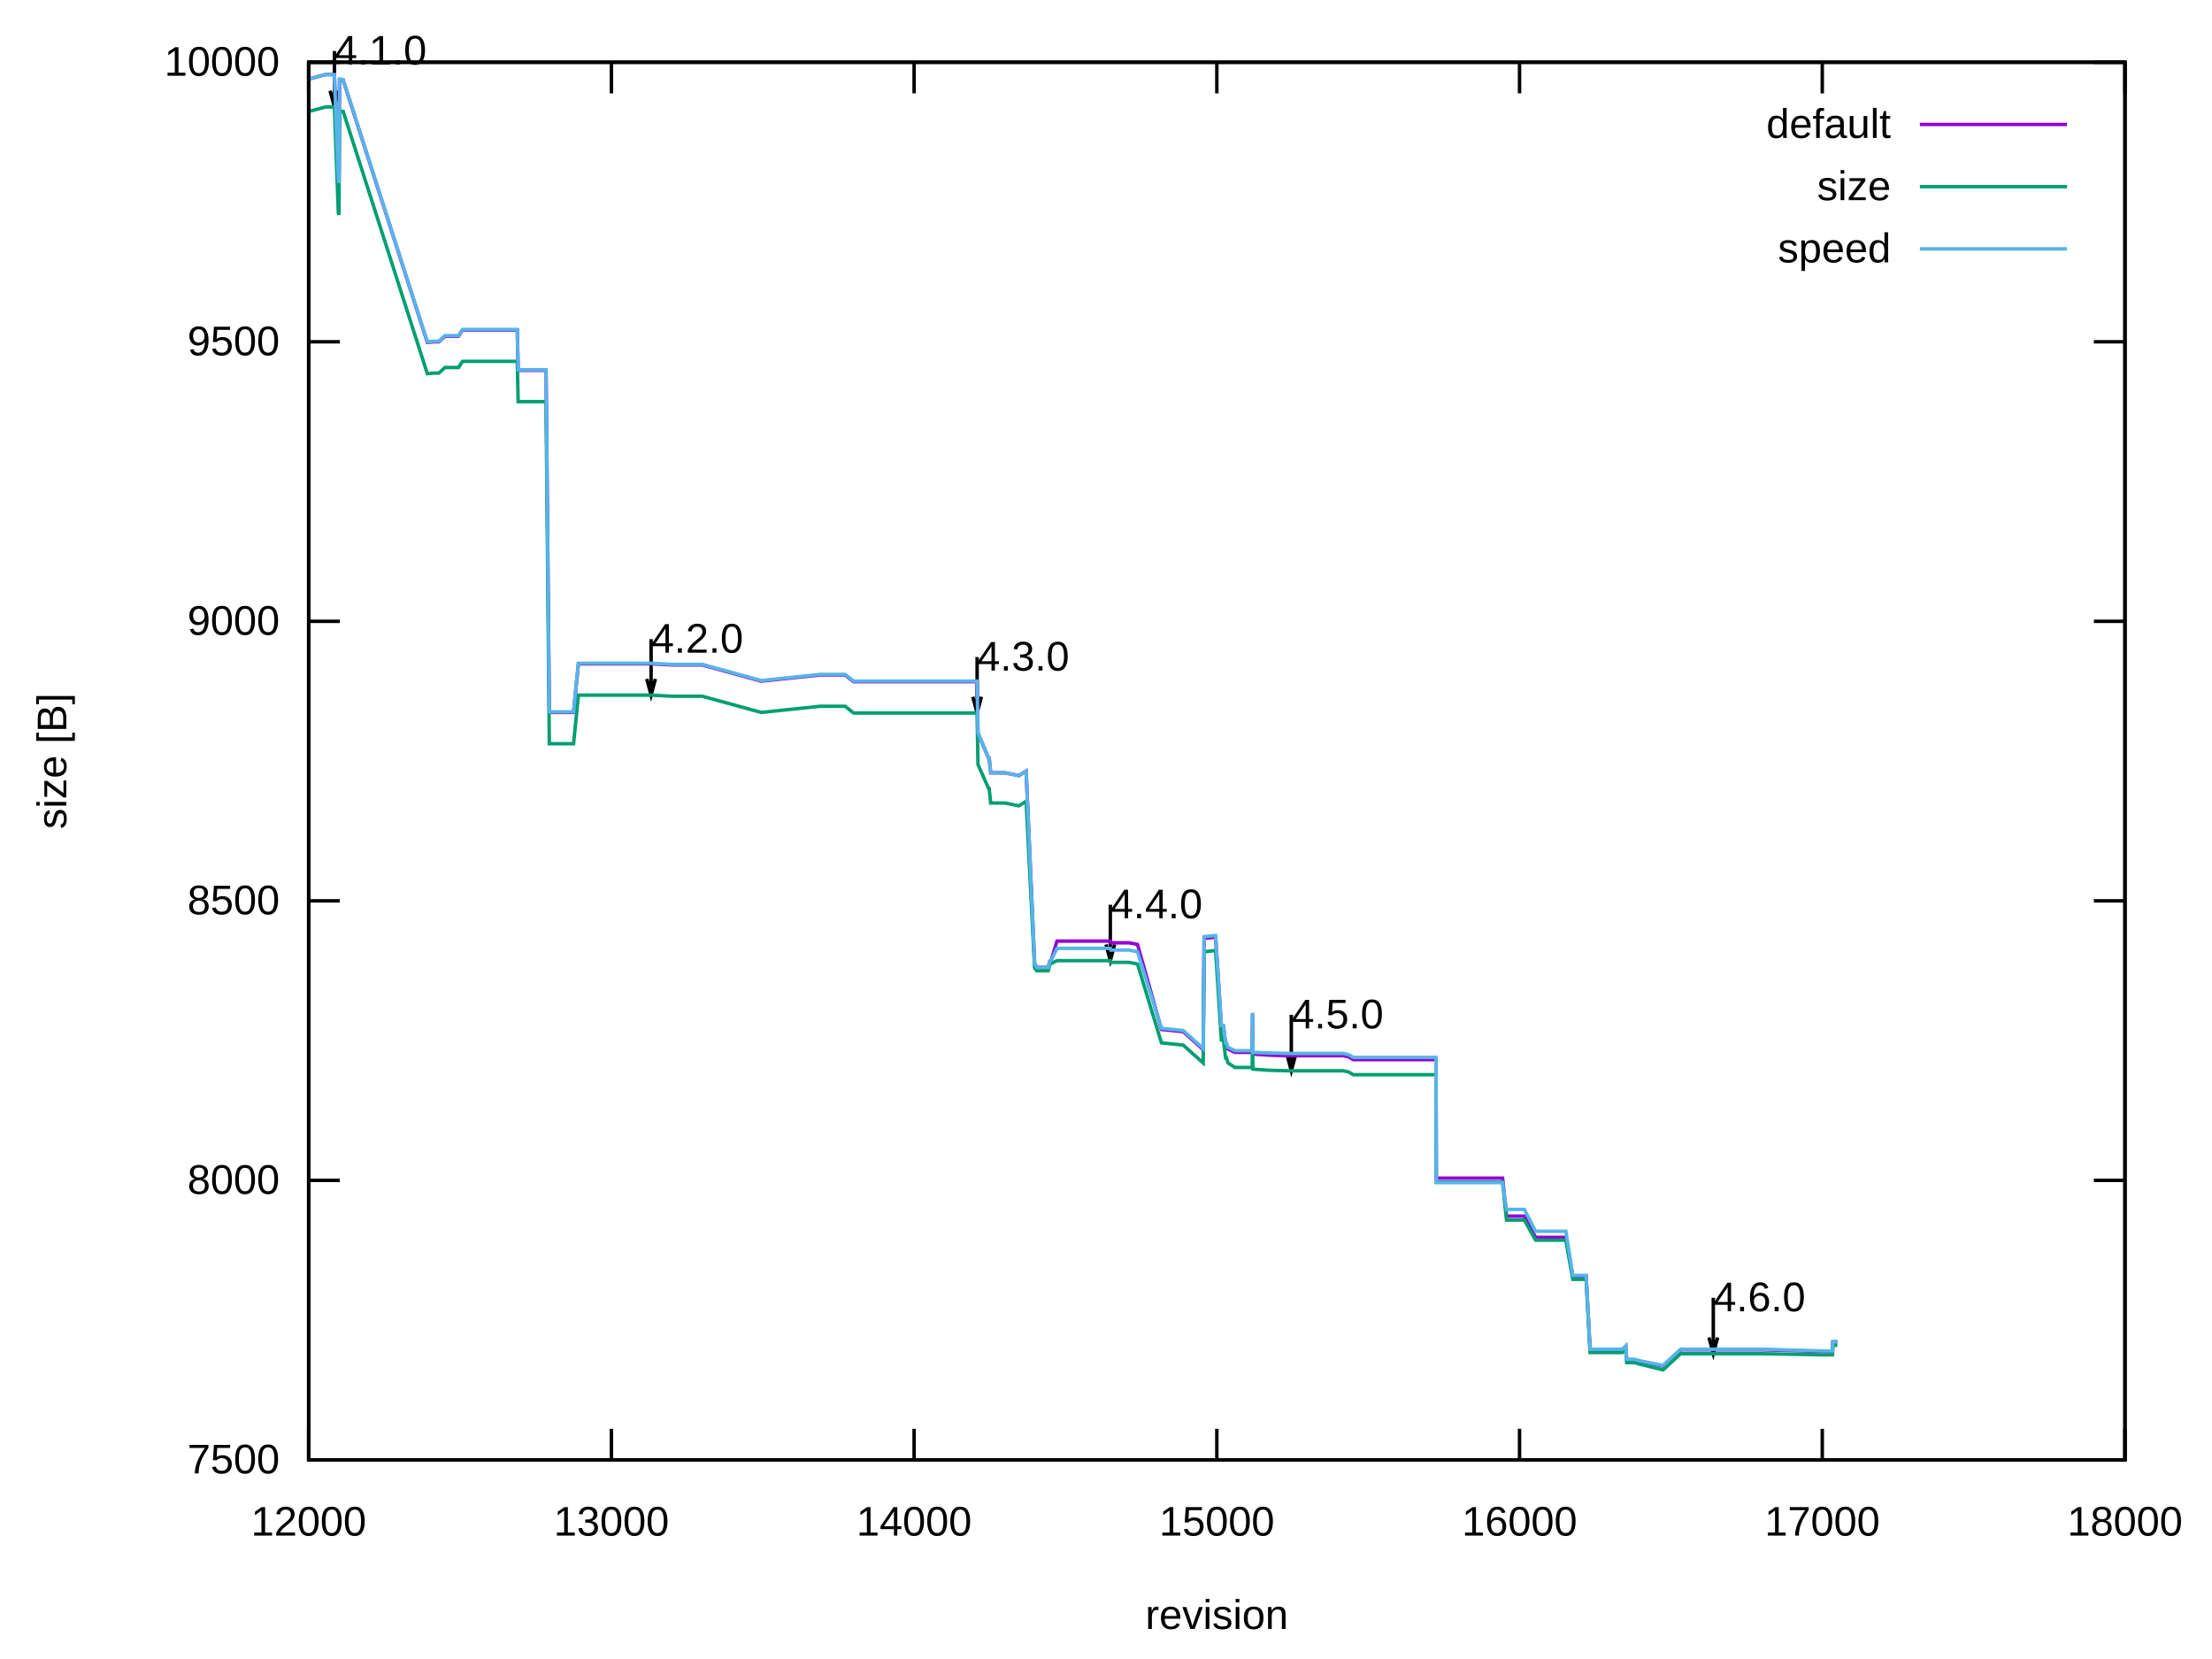
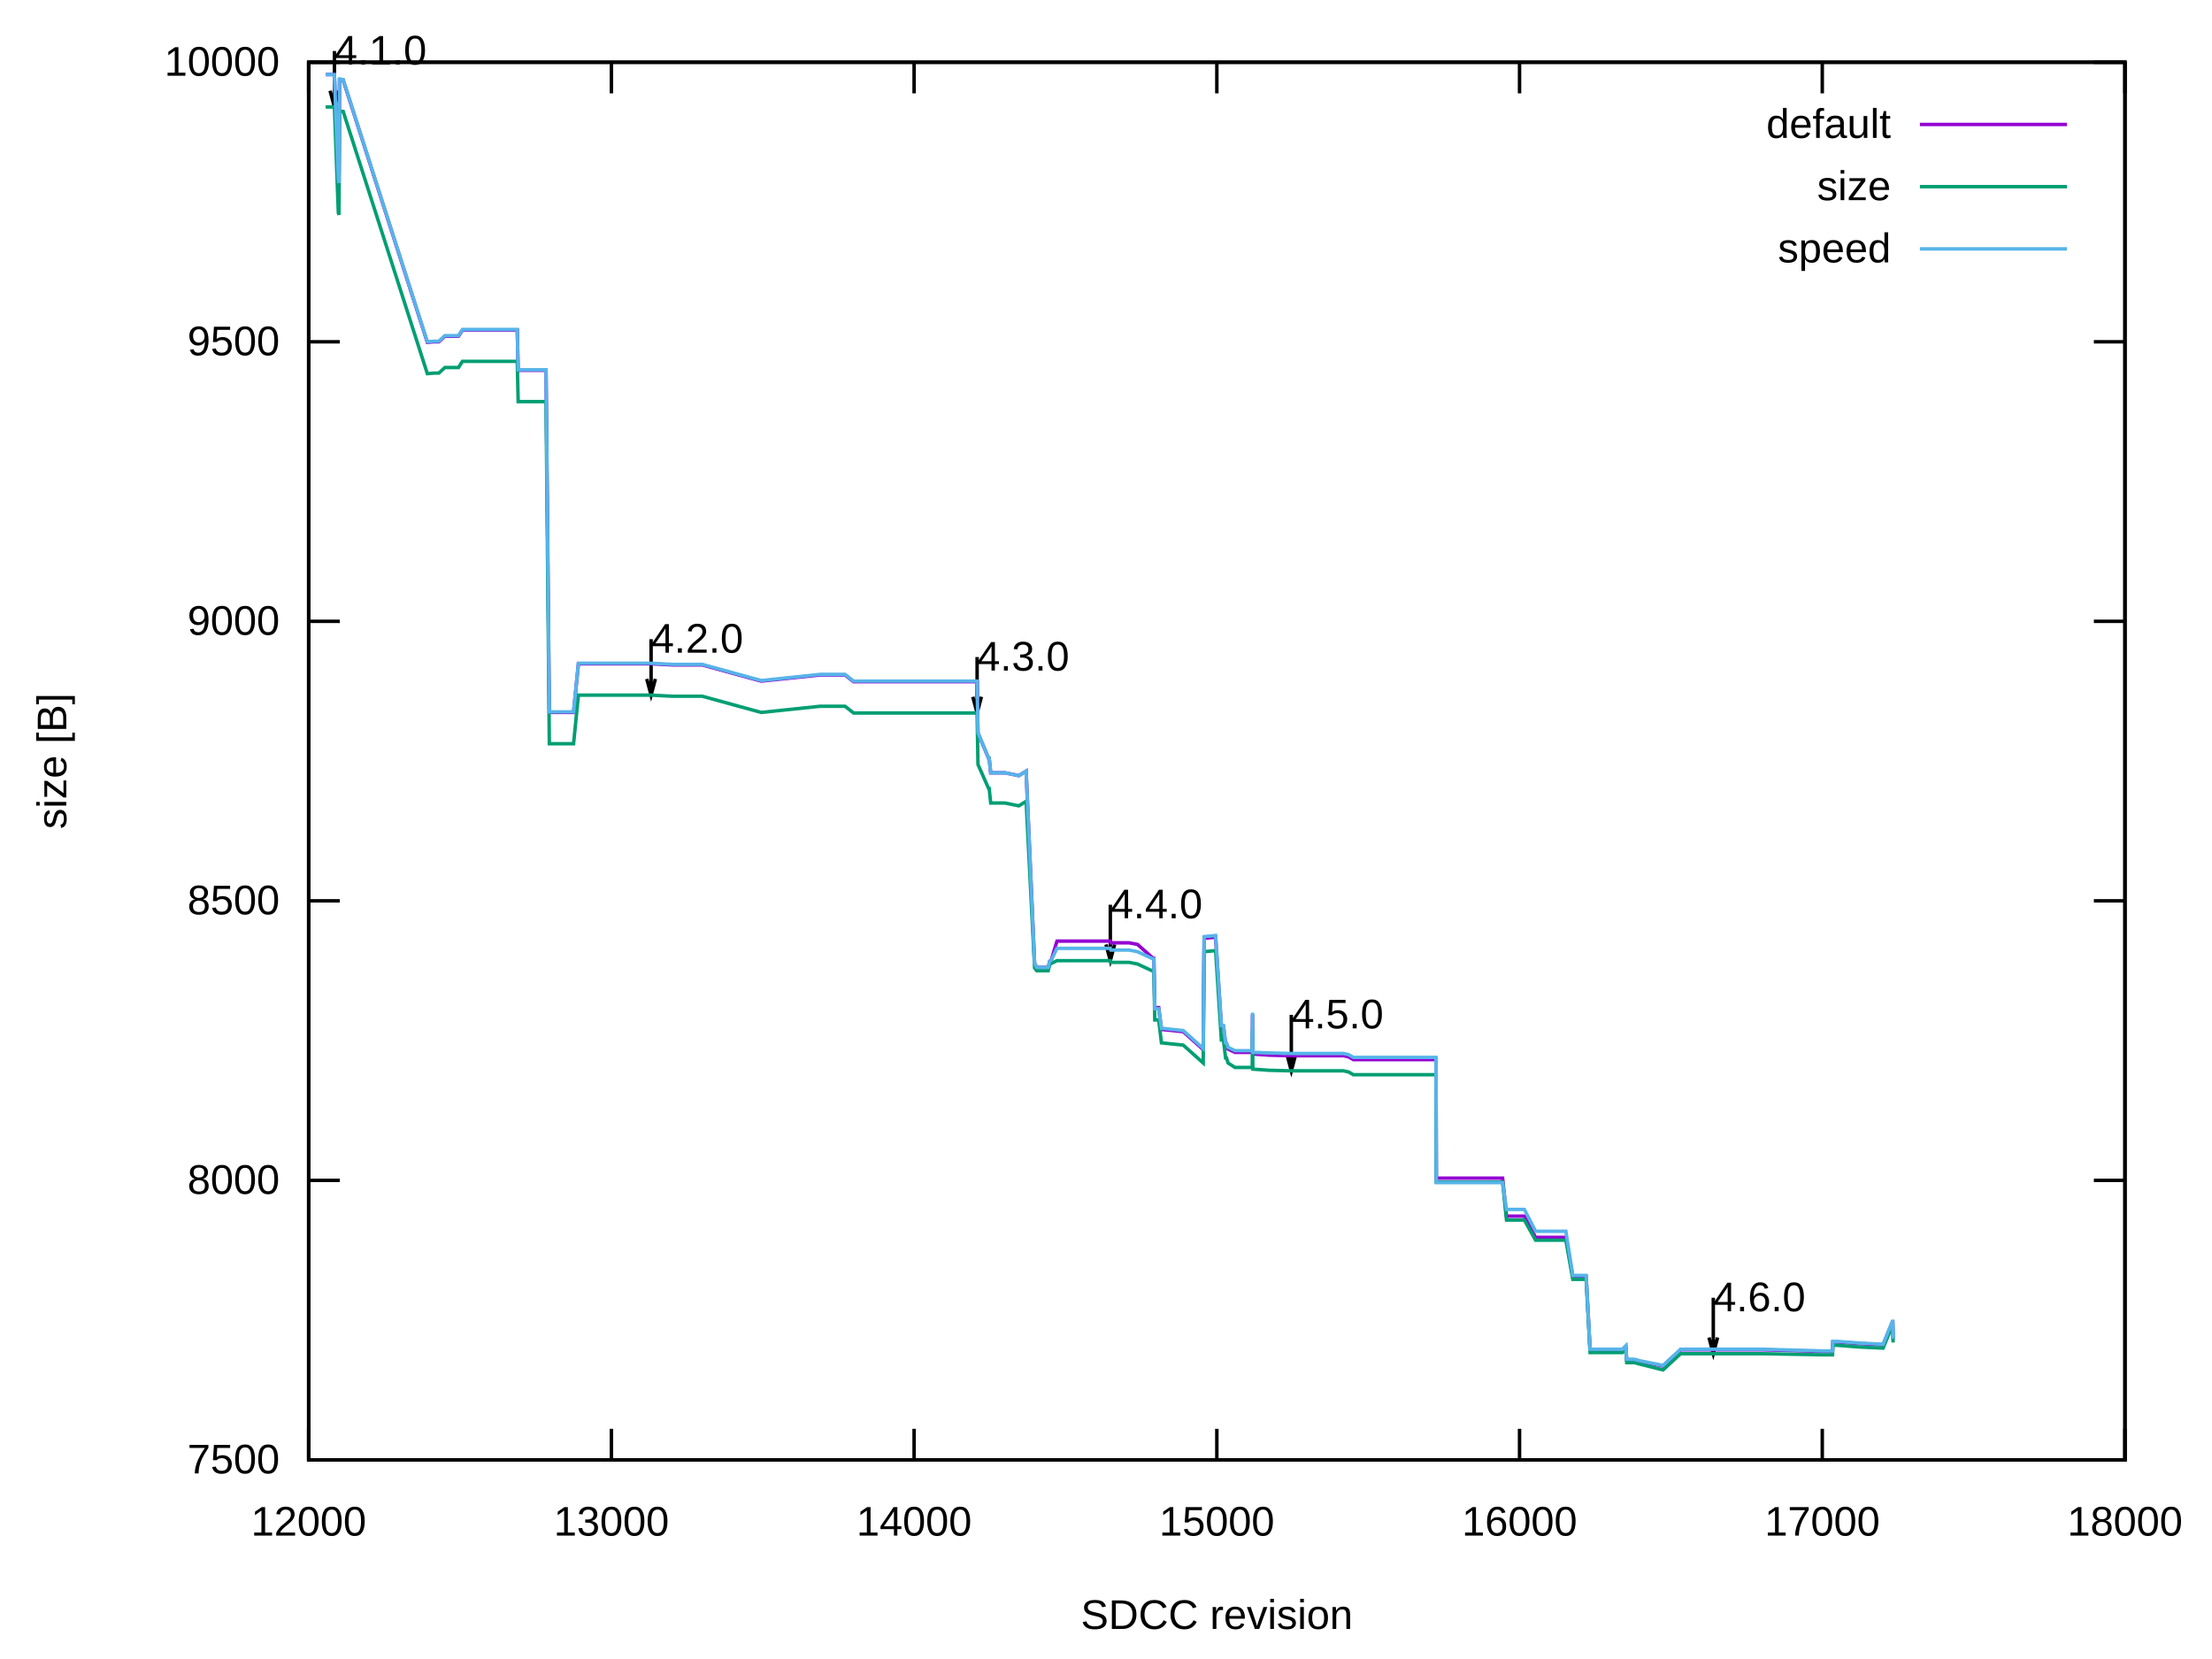
<svg xmlns="http://www.w3.org/2000/svg" xmlns:xlink="http://www.w3.org/1999/xlink" width="640" height="480" viewBox="0 0 640 480">
  <g id="gnuplot_canvas">
    <rect x="0" y="0" width="640" height="480" fill="none" />
    <defs>
      <circle id="gpDot" r="0.5" stroke-width="0.5" stroke="currentColor" />
      <path id="gpPt0" stroke-width="0.222" stroke="currentColor" d="M-1,0 h2 M0,-1 v2" />
      <path id="gpPt1" stroke-width="0.222" stroke="currentColor" d="M-1,-1 L1,1 M1,-1 L-1,1" />
      <path id="gpPt2" stroke-width="0.222" stroke="currentColor" d="M-1,0 L1,0 M0,-1 L0,1 M-1,-1 L1,1 M-1,1 L1,-1" />
      <rect id="gpPt3" stroke-width="0.222" stroke="currentColor" x="-1" y="-1" width="2" height="2" />
      <rect id="gpPt4" stroke-width="0.222" stroke="currentColor" fill="currentColor" x="-1" y="-1" width="2" height="2" />
      <circle id="gpPt5" stroke-width="0.222" stroke="currentColor" cx="0" cy="0" r="1" />
      <use xlink:href="#gpPt5" id="gpPt6" fill="currentColor" stroke="none" />
      <path id="gpPt7" stroke-width="0.222" stroke="currentColor" d="M0,-1.33 L-1.33,0.67 L1.33,0.67 z" />
      <use xlink:href="#gpPt7" id="gpPt8" fill="currentColor" stroke="none" />
      <use xlink:href="#gpPt7" id="gpPt9" stroke="currentColor" transform="rotate(180)" />
      <use xlink:href="#gpPt9" id="gpPt10" fill="currentColor" stroke="none" />
      <use xlink:href="#gpPt3" id="gpPt11" stroke="currentColor" transform="rotate(45)" />
      <use xlink:href="#gpPt11" id="gpPt12" fill="currentColor" stroke="none" />
      <path id="gpPt13" stroke-width="0.222" stroke="currentColor" d="M0,1.330 L1.265,0.411 L0.782,-1.067 L-0.782,-1.076 L-1.265,0.411 z" />
      <use xlink:href="#gpPt13" id="gpPt14" fill="currentColor" stroke="none" />
      <filter id="textbox" filterUnits="objectBoundingBox" x="0" y="0" height="1" width="1">
        <feFlood flood-color="white" flood-opacity="1" result="bgnd" />
        <feComposite in="SourceGraphic" in2="bgnd" operator="atop" />
      </filter>
      <filter id="greybox" filterUnits="objectBoundingBox" x="0" y="0" height="1" width="1">
        <feFlood flood-color="lightgrey" flood-opacity="1" result="grey" />
        <feComposite in="SourceGraphic" in2="grey" operator="atop" />
      </filter>
    </defs>
    <g fill="none" color="white" stroke="currentColor" stroke-width="1.00" stroke-linecap="butt" stroke-linejoin="miter">
</g>
    <g fill="none" color="black" stroke="currentColor" stroke-width="1.00" stroke-linecap="butt" stroke-linejoin="miter">
      <path stroke="black" d="M89.31,422.40 L98.31,422.40 M614.82,422.40 L605.82,422.40  " />
      <g transform="translate(80.92,426.30)" stroke="none" fill="black" font-family="Arial" font-size="12.00" text-anchor="end">
        <text>
          <tspan font-family="Arial"> 7500</tspan>
        </text>
      </g>
    </g>
    <g fill="none" color="black" stroke="currentColor" stroke-width="1.00" stroke-linecap="butt" stroke-linejoin="miter">
      <path stroke="black" d="M89.31,341.52 L98.31,341.52 M614.82,341.52 L605.82,341.52  " />
      <g transform="translate(80.92,345.42)" stroke="none" fill="black" font-family="Arial" font-size="12.00" text-anchor="end">
        <text>
          <tspan font-family="Arial"> 8000</tspan>
        </text>
      </g>
    </g>
    <g fill="none" color="black" stroke="currentColor" stroke-width="1.00" stroke-linecap="butt" stroke-linejoin="miter">
      <path stroke="black" d="M89.31,260.64 L98.31,260.64 M614.82,260.64 L605.82,260.64  " />
      <g transform="translate(80.92,264.54)" stroke="none" fill="black" font-family="Arial" font-size="12.00" text-anchor="end">
        <text>
          <tspan font-family="Arial"> 8500</tspan>
        </text>
      </g>
    </g>
    <g fill="none" color="black" stroke="currentColor" stroke-width="1.00" stroke-linecap="butt" stroke-linejoin="miter">
      <path stroke="black" d="M89.31,179.77 L98.31,179.77 M614.82,179.77 L605.82,179.77  " />
      <g transform="translate(80.92,183.67)" stroke="none" fill="black" font-family="Arial" font-size="12.00" text-anchor="end">
        <text>
          <tspan font-family="Arial"> 9000</tspan>
        </text>
      </g>
    </g>
    <g fill="none" color="black" stroke="currentColor" stroke-width="1.00" stroke-linecap="butt" stroke-linejoin="miter">
      <path stroke="black" d="M89.31,98.89 L98.31,98.89 M614.82,98.89 L605.82,98.89  " />
      <g transform="translate(80.92,102.79)" stroke="none" fill="black" font-family="Arial" font-size="12.00" text-anchor="end">
        <text>
          <tspan font-family="Arial"> 9500</tspan>
        </text>
      </g>
    </g>
    <g fill="none" color="black" stroke="currentColor" stroke-width="1.00" stroke-linecap="butt" stroke-linejoin="miter">
      <path stroke="black" d="M89.31,18.01 L98.31,18.01 M614.82,18.01 L605.82,18.01  " />
      <g transform="translate(80.92,21.91)" stroke="none" fill="black" font-family="Arial" font-size="12.00" text-anchor="end">
        <text>
          <tspan font-family="Arial"> 10000</tspan>
        </text>
      </g>
    </g>
    <g fill="none" color="black" stroke="currentColor" stroke-width="1.00" stroke-linecap="butt" stroke-linejoin="miter">
      <path stroke="black" d="M89.31,422.40 L89.31,413.40 M89.31,18.01 L89.31,27.01  " />
      <g transform="translate(89.31,444.30)" stroke="none" fill="black" font-family="Arial" font-size="12.00" text-anchor="middle">
        <text>
          <tspan font-family="Arial"> 12000</tspan>
        </text>
      </g>
    </g>
    <g fill="none" color="black" stroke="currentColor" stroke-width="1.00" stroke-linecap="butt" stroke-linejoin="miter">
      <path stroke="black" d="M176.90,422.40 L176.90,413.40 M176.90,18.01 L176.90,27.01  " />
      <g transform="translate(176.90,444.30)" stroke="none" fill="black" font-family="Arial" font-size="12.00" text-anchor="middle">
        <text>
          <tspan font-family="Arial"> 13000</tspan>
        </text>
      </g>
    </g>
    <g fill="none" color="black" stroke="currentColor" stroke-width="1.00" stroke-linecap="butt" stroke-linejoin="miter">
      <path stroke="black" d="M264.48,422.40 L264.48,413.40 M264.48,18.01 L264.48,27.01  " />
      <g transform="translate(264.48,444.30)" stroke="none" fill="black" font-family="Arial" font-size="12.00" text-anchor="middle">
        <text>
          <tspan font-family="Arial"> 14000</tspan>
        </text>
      </g>
    </g>
    <g fill="none" color="black" stroke="currentColor" stroke-width="1.00" stroke-linecap="butt" stroke-linejoin="miter">
      <path stroke="black" d="M352.07,422.40 L352.07,413.40 M352.07,18.01 L352.07,27.01  " />
      <g transform="translate(352.07,444.30)" stroke="none" fill="black" font-family="Arial" font-size="12.00" text-anchor="middle">
        <text>
          <tspan font-family="Arial"> 15000</tspan>
        </text>
      </g>
    </g>
    <g fill="none" color="black" stroke="currentColor" stroke-width="1.00" stroke-linecap="butt" stroke-linejoin="miter">
      <path stroke="black" d="M439.65,422.40 L439.65,413.40 M439.65,18.01 L439.65,27.01  " />
      <g transform="translate(439.65,444.30)" stroke="none" fill="black" font-family="Arial" font-size="12.00" text-anchor="middle">
        <text>
          <tspan font-family="Arial"> 16000</tspan>
        </text>
      </g>
    </g>
    <g fill="none" color="black" stroke="currentColor" stroke-width="1.00" stroke-linecap="butt" stroke-linejoin="miter">
      <path stroke="black" d="M527.24,422.40 L527.24,413.40 M527.24,18.01 L527.24,27.01  " />
      <g transform="translate(527.24,444.30)" stroke="none" fill="black" font-family="Arial" font-size="12.00" text-anchor="middle">
        <text>
          <tspan font-family="Arial"> 17000</tspan>
        </text>
      </g>
    </g>
    <g fill="none" color="black" stroke="currentColor" stroke-width="1.00" stroke-linecap="butt" stroke-linejoin="miter">
      <path stroke="black" d="M614.82,422.40 L614.82,413.40 M614.82,18.01 L614.82,27.01  " />
      <g transform="translate(614.82,444.30)" stroke="none" fill="black" font-family="Arial" font-size="12.00" text-anchor="middle">
        <text>
          <tspan font-family="Arial"> 18000</tspan>
        </text>
      </g>
    </g>
    <g fill="none" color="black" stroke="currentColor" stroke-width="1.00" stroke-linecap="butt" stroke-linejoin="miter">
</g>
    <g fill="none" color="black" stroke="currentColor" stroke-width="1.00" stroke-linecap="butt" stroke-linejoin="miter">
      <path stroke="black" d="M89.31,18.01 L89.31,422.40 L614.82,422.40 L614.82,18.01 L89.31,18.01 Z  " />
      <g transform="translate(96.75,18.67)" stroke="none" fill="black" font-family="Arial" font-size="12.00" text-anchor="start">
        <text>
          <tspan font-family="Arial">4.1.0</tspan>
        </text>
      </g>
      <g transform="translate(188.37,188.84)" stroke="none" fill="black" font-family="Arial" font-size="12.00" text-anchor="start">
        <text>
          <tspan font-family="Arial">4.2.0</tspan>
        </text>
      </g>
      <g transform="translate(282.70,194.02)" stroke="none" fill="black" font-family="Arial" font-size="12.00" text-anchor="start">
        <text>
          <tspan font-family="Arial">4.3.0</tspan>
        </text>
      </g>
      <g transform="translate(321.24,265.68)" stroke="none" fill="black" font-family="Arial" font-size="12.00" text-anchor="start">
        <text>
          <tspan font-family="Arial">4.4.0</tspan>
        </text>
      </g>
      <g transform="translate(373.61,297.54)" stroke="none" fill="black" font-family="Arial" font-size="12.00" text-anchor="start">
        <text>
          <tspan font-family="Arial">4.5.0</tspan>
        </text>
      </g>
      <g transform="translate(495.70,379.39)" stroke="none" fill="black" font-family="Arial" font-size="12.00" text-anchor="start">
        <text>
          <tspan font-family="Arial">4.6.0</tspan>
        </text>
      </g>
    </g>
    <g fill="none" color="black" stroke="currentColor" stroke-width="1.00" stroke-linecap="butt" stroke-linejoin="miter">
      <path stroke="black" d="M95.51,26.26 L96.76,30.94 L98.01,26.26 M96.76,14.76 L96.76,30.94  " />
    </g>
    <g fill="none" color="black" stroke="currentColor" stroke-width="1.00" stroke-linecap="butt" stroke-linejoin="miter">
      <path stroke="black" d="M187.13,196.43 L188.38,201.11 L189.63,196.43 M188.38,184.93 L188.38,201.11  " />
    </g>
    <g fill="none" color="black" stroke="currentColor" stroke-width="1.00" stroke-linecap="butt" stroke-linejoin="miter">
      <path stroke="black" d="M281.46,201.60 L282.71,206.28 L283.96,201.60 M282.71,190.11 L282.71,206.28  " />
    </g>
    <g fill="none" color="black" stroke="currentColor" stroke-width="1.00" stroke-linecap="butt" stroke-linejoin="miter">
      <path stroke="black" d="M320.00,273.26 L321.25,277.94 L322.50,273.26 M321.25,261.77 L321.25,277.94  " />
    </g>
    <g fill="none" color="black" stroke="currentColor" stroke-width="1.00" stroke-linecap="butt" stroke-linejoin="miter">
      <path stroke="black" d="M372.37,305.13 L373.62,309.81 L374.87,305.13 M373.62,293.63 L373.62,309.81  " />
    </g>
    <g fill="none" color="black" stroke="currentColor" stroke-width="1.00" stroke-linecap="butt" stroke-linejoin="miter">
      <path stroke="black" d="M494.46,386.98 L495.71,391.66 L496.96,386.98 M495.71,375.48 L495.71,391.66  " />
    </g>
    <g fill="none" color="black" stroke="currentColor" stroke-width="1.00" stroke-linecap="butt" stroke-linejoin="miter">
</g>
    <g id="gnuplot_plot_1">
      <g fill="none" color="black" stroke="currentColor" stroke-width="1.00" stroke-linecap="butt" stroke-linejoin="miter">
        <g transform="translate(547.09,39.91)" stroke="none" fill="black" font-family="Arial" font-size="12.00" text-anchor="end">
          <text>
            <tspan font-family="Arial">default</tspan>
          </text>
        </g>
      </g>
      <g fill="none" color="black" stroke="currentColor" stroke-width="1.00" stroke-linecap="butt" stroke-linejoin="miter">
-         <path stroke="rgb(148,   0, 211)" d="M555.48,36.01 L598.04,36.01 M89.40,22.86 L94.21,21.57 L96.75,21.57 L97.89,52.14 L98.07,53.11 L98.24,23.02   L98.59,23.02 L98.86,23.19 L99.29,23.19 L123.64,99.05 L125.66,98.89 L126.97,98.89 L128.72,97.27 L129.95,97.27   L132.05,97.27 L132.66,97.27 L133.80,95.49 L145.54,95.49 L148.25,95.49 L149.66,95.49 L149.92,107.14 L154.65,107.14   L157.98,107.14 L158.94,206.13 L161.74,206.13 L164.81,206.13 L165.95,206.13 L167.35,192.06 L168.14,192.06 L174.18,192.06   L188.37,192.06 L194.41,192.38 L203.17,192.38 L220.25,197.07 L237.24,195.29 L238.99,195.29 L242.41,195.29 L244.51,195.29   L246.96,197.24 L247.31,197.24 L248.10,197.24 L249.15,197.24 L250.90,197.24 L254.41,197.24 L255.72,197.24 L264.48,197.24   L280.60,197.24 L282.70,197.24 L282.96,212.12 L286.03,219.40 L286.20,219.40 L286.64,223.60 L290.76,223.60 L294.78,224.41   L296.89,223.12 L299.34,278.76 L299.95,279.89 L303.28,279.89 L303.72,278.11 L304.16,277.79 L305.82,272.29 L309.15,272.29   L310.72,272.29 L321.24,272.29 L321.41,272.78 L326.67,272.78 L329.12,273.26 L336.04,297.85 L342.34,298.49 L348.12,303.67   L348.39,271.48 L351.71,271.16 L353.38,297.04 L353.99,297.04 L354.60,302.05 L354.87,302.05 L355.31,303.51 L357.32,304.48   L360.21,304.48 L361.17,304.48 L362.31,304.48 L362.40,293.48 L362.49,304.97 L367.13,305.29 L373.09,305.45 L373.61,305.45   L379.83,305.45 L388.68,305.45 L390.16,305.77 L391.57,306.58 L394.63,306.58 L400.24,306.58 L402.86,306.58 L410.66,306.58   L415.48,306.58 L415.56,340.87 L419.33,340.87 L430.02,340.87 L430.10,340.87 L434.75,340.87 L434.83,341.68 L435.88,351.87   L441.05,351.87 L444.29,358.02 L453.05,358.02 L455.06,369.34 L458.92,369.34 L460.06,390.53 L466.36,390.53 L466.89,390.53   L469.43,390.53 L470.39,389.56 L470.66,393.45 L472.84,393.45 L474.68,393.93 L481.17,395.22 L486.25,390.53 L495.70,390.53   L495.88,390.53 L498.42,390.53 L500.96,390.53 L503.24,390.53 L505.60,390.53 L509.72,390.53 L527.24,391.02 L530.04,391.02   L530.21,391.02 L530.30,388.27 L530.39,388.27 L531.00,388.27 L531.61,388.27  " />
+         <path stroke="rgb(148,   0, 211)" d="M555.48,36.01 L598.04,36.01 M94.21,21.57 L96.75,21.57 L97.89,52.14 L98.07,53.11 L98.24,23.02 L98.59,23.02   L98.86,23.19 L99.29,23.19 L123.64,99.05 L125.66,98.89 L126.97,98.89 L128.72,97.27 L129.95,97.27 L132.05,97.27   L132.66,97.27 L133.80,95.49 L145.54,95.49 L148.25,95.49 L149.66,95.49 L149.92,107.14 L154.65,107.14 L157.98,107.14   L158.94,206.13 L161.74,206.13 L164.81,206.13 L165.95,206.13 L167.35,192.06 L168.14,192.06 L174.18,192.06 L188.37,192.06   L194.41,192.38 L203.17,192.38 L220.25,197.07 L237.24,195.29 L238.99,195.29 L242.41,195.29 L244.51,195.29 L246.96,197.24   L247.31,197.24 L248.10,197.24 L249.15,197.24 L250.90,197.24 L254.41,197.24 L255.72,197.24 L264.48,197.24 L280.60,197.24   L282.70,197.24 L282.96,212.12 L286.03,219.40 L286.20,219.40 L286.64,223.60 L290.76,223.60 L294.78,224.41 L296.89,223.12   L299.34,278.76 L299.95,279.89 L303.28,279.89 L303.72,278.11 L304.16,277.79 L305.82,272.29 L309.15,272.29 L310.72,272.29   L321.24,272.29 L321.41,272.78 L326.67,272.78 L329.12,273.26 L333.67,277.30 L333.85,277.30 L334.11,291.54 L335.25,291.54   L336.04,297.85 L342.34,298.49 L348.12,303.67 L348.39,271.48 L351.71,271.16 L353.38,297.04 L353.99,297.04 L354.60,302.05   L354.87,302.05 L355.31,303.51 L357.32,304.48 L360.21,304.48 L361.17,304.48 L362.31,304.48 L362.40,293.48 L362.49,304.97   L367.13,305.29 L373.09,305.45 L373.61,305.45 L379.83,305.45 L388.68,305.45 L390.16,305.77 L391.57,306.58 L394.63,306.58   L400.24,306.58 L402.86,306.58 L410.66,306.58 L415.48,306.58 L415.56,340.87 L419.33,340.87 L430.02,340.87 L430.10,340.87   L434.75,340.87 L434.83,341.68 L435.88,351.87 L441.05,351.87 L444.29,358.02 L453.05,358.02 L455.06,369.34 L458.92,369.34   L460.06,390.53 L466.36,390.53 L466.89,390.53 L469.43,390.53 L470.39,389.56 L470.66,393.45 L472.84,393.45 L474.68,393.93   L481.17,395.22 L486.25,390.53 L495.70,390.53 L495.88,390.53 L498.42,390.53 L500.96,390.53 L503.24,390.53 L505.60,390.53   L509.72,390.53 L527.24,391.02 L530.04,391.02 L530.21,391.02 L530.30,388.27 L530.39,388.27 L531.00,388.27 L531.61,388.27   L538.01,388.75 L544.84,389.08 L547.55,382.45 L547.64,382.45 L547.73,387.46  " />
      </g>
    </g>
    <g id="gnuplot_plot_2">
      <g fill="none" color="black" stroke="currentColor" stroke-width="1.00" stroke-linecap="butt" stroke-linejoin="miter">
        <g transform="translate(547.09,57.91)" stroke="none" fill="black" font-family="Arial" font-size="12.00" text-anchor="end">
          <text>
            <tspan font-family="Arial">size</tspan>
          </text>
        </g>
      </g>
      <g fill="none" color="black" stroke="currentColor" stroke-width="1.00" stroke-linecap="butt" stroke-linejoin="miter">
-         <path stroke="rgb(  0, 158, 115)" d="M555.48,54.01 L598.04,54.01 M89.40,32.24 L94.21,30.95 L96.75,30.95 L97.89,61.52 L98.07,62.17 L98.24,32.08   L98.59,32.08 L98.86,32.24 L99.29,32.24 L123.64,108.11 L125.66,107.95 L126.97,107.95 L128.72,106.33 L129.95,106.33   L132.05,106.33 L132.66,106.33 L133.80,104.55 L145.54,104.55 L148.25,104.55 L149.66,104.55 L149.92,116.20 L154.65,116.20   L157.98,116.20 L158.94,215.19 L161.74,215.19 L164.81,215.19 L165.95,215.19 L167.35,201.12 L168.14,201.12 L174.18,201.12   L188.37,201.12 L194.41,201.44 L203.17,201.44 L220.25,206.13 L237.24,204.35 L238.99,204.35 L242.41,204.35 L244.51,204.35   L246.96,206.29 L247.31,206.29 L248.10,206.29 L249.15,206.29 L250.90,206.29 L254.41,206.29 L255.72,206.29 L264.48,206.29   L280.60,206.29 L282.70,206.29 L282.96,221.18 L286.03,228.13 L286.20,228.13 L286.64,232.34 L290.76,232.34 L294.78,233.15   L296.89,231.85 L299.34,280.05 L299.95,280.86 L303.28,280.86 L303.72,279.08 L304.16,278.76 L305.82,277.95 L309.15,277.95   L310.72,277.95 L321.24,277.95 L321.41,278.44 L326.67,278.44 L329.12,278.92 L336.04,301.73 L342.34,302.38 L348.12,307.55   L348.39,275.36 L351.71,275.04 L353.38,300.92 L353.99,300.92 L354.60,306.10 L354.87,306.10 L355.31,307.55 L357.32,308.85   L360.21,308.85 L361.17,308.85 L362.31,308.85 L362.40,297.85 L362.49,309.33 L367.13,309.66 L373.09,309.82 L373.61,309.82   L379.83,309.82 L388.68,309.82 L390.16,310.14 L391.57,310.95 L394.63,310.95 L400.24,310.95 L402.86,310.95 L410.66,310.95   L415.48,310.95 L415.56,342.01 L419.33,342.01 L430.02,342.01 L430.10,342.01 L434.75,342.01 L434.83,342.82 L435.88,353.01   L441.05,353.01 L444.29,358.83 L453.05,358.83 L455.06,370.15 L458.92,370.15 L460.06,391.34 L466.36,391.34 L466.89,391.34   L469.43,391.34 L470.39,390.37 L470.66,394.25 L472.84,394.25 L474.68,394.74 L481.17,396.36 L486.25,391.67 L495.70,391.67   L495.88,391.67 L498.42,391.67 L500.96,391.67 L503.24,391.67 L505.60,391.67 L509.72,391.67 L527.24,391.99 L530.04,391.99   L530.21,391.99 L530.30,389.24 L530.39,389.24 L531.00,389.24 L531.61,389.24  " />
+         <path stroke="rgb(  0, 158, 115)" d="M555.48,54.01 L598.04,54.01 M94.21,30.95 L96.75,30.95 L97.89,61.52 L98.07,62.17 L98.24,32.08 L98.59,32.08   L98.86,32.24 L99.29,32.24 L123.64,108.11 L125.66,107.95 L126.97,107.95 L128.72,106.33 L129.95,106.33 L132.05,106.33   L132.66,106.33 L133.80,104.55 L145.54,104.55 L148.25,104.55 L149.66,104.55 L149.92,116.20 L154.65,116.20 L157.98,116.20   L158.94,215.19 L161.74,215.19 L164.81,215.19 L165.95,215.19 L167.35,201.12 L168.14,201.12 L174.18,201.12 L188.37,201.12   L194.41,201.44 L203.17,201.44 L220.25,206.13 L237.24,204.35 L238.99,204.35 L242.41,204.35 L244.51,204.35 L246.96,206.29   L247.31,206.29 L248.10,206.29 L249.15,206.29 L250.90,206.29 L254.41,206.29 L255.72,206.29 L264.48,206.29 L280.60,206.29   L282.70,206.29 L282.96,221.18 L286.03,228.13 L286.20,228.13 L286.64,232.34 L290.76,232.34 L294.78,233.15 L296.89,231.85   L299.34,280.05 L299.95,280.86 L303.28,280.86 L303.72,279.08 L304.16,278.76 L305.82,277.95 L309.15,277.95 L310.72,277.95   L321.24,277.95 L321.41,278.44 L326.67,278.44 L329.12,278.92 L333.67,281.03 L333.85,281.03 L334.11,295.10 L335.25,295.10   L336.04,301.73 L342.34,302.38 L348.12,307.55 L348.39,275.36 L351.71,275.04 L353.38,300.92 L353.99,300.92 L354.60,306.10   L354.87,306.10 L355.31,307.55 L357.32,308.85 L360.21,308.85 L361.17,308.85 L362.31,308.85 L362.40,297.85 L362.49,309.33   L367.13,309.66 L373.09,309.82 L373.61,309.82 L379.83,309.82 L388.68,309.82 L390.16,310.14 L391.57,310.95 L394.63,310.95   L400.24,310.95 L402.86,310.95 L410.66,310.95 L415.48,310.95 L415.56,342.01 L419.33,342.01 L430.02,342.01 L430.10,342.01   L434.75,342.01 L434.83,342.82 L435.88,353.01 L441.05,353.01 L444.29,358.83 L453.05,358.83 L455.06,370.15 L458.92,370.15   L460.06,391.34 L466.36,391.34 L466.89,391.34 L469.43,391.34 L470.39,390.37 L470.66,394.25 L472.84,394.25 L474.68,394.74   L481.17,396.36 L486.25,391.67 L495.70,391.67 L495.88,391.67 L498.42,391.67 L500.96,391.67 L503.24,391.67 L505.60,391.67   L509.72,391.67 L527.24,391.99 L530.04,391.99 L530.21,391.99 L530.30,389.24 L530.39,389.24 L531.00,389.24 L531.61,389.24   L538.01,389.73 L544.84,390.05 L547.55,383.42 L547.64,383.42 L547.73,388.43  " />
      </g>
    </g>
    <g id="gnuplot_plot_3">
      <g fill="none" color="black" stroke="currentColor" stroke-width="1.00" stroke-linecap="butt" stroke-linejoin="miter">
        <g transform="translate(547.09,75.91)" stroke="none" fill="black" font-family="Arial" font-size="12.00" text-anchor="end">
          <text>
            <tspan font-family="Arial">speed</tspan>
          </text>
        </g>
      </g>
      <g fill="none" color="black" stroke="currentColor" stroke-width="1.00" stroke-linecap="butt" stroke-linejoin="miter">
-         <path stroke="rgb( 86, 180, 233)" d="M555.48,72.01 L598.04,72.01 M89.40,22.86 L94.21,21.57 L96.75,21.57 L97.89,51.98 L98.07,52.95 L98.24,22.86   L98.59,22.86 L98.86,23.02 L99.29,23.02 L123.64,98.89 L125.66,98.73 L126.97,98.73 L128.72,97.11 L129.95,97.11   L132.05,97.11 L132.66,97.11 L133.80,95.33 L145.54,95.33 L148.25,95.33 L149.66,95.33 L149.92,106.98 L154.65,106.98   L157.98,106.98 L158.94,205.97 L161.74,205.97 L164.81,205.97 L165.95,205.97 L167.35,191.90 L168.14,191.90 L174.18,191.90   L188.37,191.90 L194.41,192.22 L203.17,192.22 L220.25,196.91 L237.24,195.13 L238.99,195.13 L242.41,195.13 L244.51,195.13   L246.96,197.07 L247.31,197.07 L248.10,197.07 L249.15,197.07 L250.90,197.07 L254.41,197.07 L255.72,197.07 L264.48,197.07   L280.60,197.07 L282.70,197.07 L282.96,211.96 L286.03,219.40 L286.20,219.40 L286.64,223.60 L290.76,223.60 L294.78,224.41   L296.89,223.12 L299.34,278.76 L299.95,279.89 L303.28,279.89 L303.72,278.11 L304.16,277.79 L305.82,274.39 L309.15,274.39   L310.72,274.39 L321.24,274.39 L321.41,274.88 L326.67,274.88 L329.12,275.36 L336.04,297.52 L342.34,298.17 L348.12,303.35   L348.39,271.00 L351.71,270.67 L353.38,296.72 L353.99,296.72 L354.60,301.73 L354.87,301.73 L355.31,303.02 L357.32,303.99   L360.21,303.99 L361.17,303.99 L362.31,303.99 L362.40,293.00 L362.49,304.48 L367.13,304.64 L373.09,304.80 L373.61,304.80   L379.83,304.80 L388.68,304.80 L390.16,305.13 L391.57,305.94 L394.63,305.94 L400.24,305.94 L402.86,305.94 L410.66,305.94   L415.48,305.94 L415.56,342.17 L419.33,342.17 L430.02,342.17 L430.10,342.17 L434.75,342.17 L434.83,342.98 L435.88,349.93   L441.05,349.93 L444.29,356.24 L453.05,356.24 L455.06,369.02 L458.92,369.02 L460.06,390.37 L466.36,390.37 L466.89,390.37   L469.43,390.37 L470.39,389.40 L470.66,393.28 L472.84,393.28 L474.68,393.77 L481.17,395.06 L486.25,390.37 L495.70,390.37   L495.88,390.37 L498.42,390.37 L500.96,390.37 L503.24,390.37 L505.60,390.37 L509.72,390.37 L527.24,390.86 L530.04,390.86   L530.21,390.86 L530.30,388.11 L530.39,388.11 L531.00,388.11 L531.61,388.11  " />
+         <path stroke="rgb( 86, 180, 233)" d="M555.48,72.01 L598.04,72.01 M94.21,21.57 L96.75,21.57 L97.89,51.98 L98.07,52.95 L98.24,22.86 L98.59,22.86   L98.86,23.02 L99.29,23.02 L123.64,98.89 L125.66,98.73 L126.97,98.73 L128.72,97.11 L129.95,97.11 L132.05,97.11   L132.66,97.11 L133.80,95.33 L145.54,95.33 L148.25,95.33 L149.66,95.33 L149.92,106.98 L154.65,106.98 L157.98,106.98   L158.94,205.97 L161.74,205.97 L164.81,205.97 L165.95,205.97 L167.35,191.90 L168.14,191.90 L174.18,191.90 L188.37,191.90   L194.41,192.22 L203.17,192.22 L220.25,196.91 L237.24,195.13 L238.99,195.13 L242.41,195.13 L244.51,195.13 L246.96,197.07   L247.31,197.07 L248.10,197.07 L249.15,197.07 L250.90,197.07 L254.41,197.07 L255.72,197.07 L264.48,197.07 L280.60,197.07   L282.70,197.07 L282.96,211.96 L286.03,219.40 L286.20,219.40 L286.64,223.60 L290.76,223.60 L294.78,224.41 L296.89,223.12   L299.34,278.76 L299.95,279.89 L303.28,279.89 L303.72,278.11 L304.16,277.79 L305.82,274.39 L309.15,274.39 L310.72,274.39   L321.24,274.39 L321.41,274.88 L326.67,274.88 L329.12,275.36 L333.67,277.47 L333.85,277.47 L334.11,291.86 L335.25,291.86   L336.04,297.52 L342.34,298.17 L348.12,303.35 L348.39,271.00 L351.71,270.67 L353.38,296.72 L353.99,296.72 L354.60,301.73   L354.87,301.73 L355.31,303.02 L357.32,303.99 L360.21,303.99 L361.17,303.99 L362.31,303.99 L362.40,293.00 L362.49,304.48   L367.13,304.64 L373.09,304.80 L373.61,304.80 L379.83,304.80 L388.68,304.80 L390.16,305.13 L391.57,305.94 L394.63,305.94   L400.24,305.94 L402.86,305.94 L410.66,305.94 L415.48,305.94 L415.56,342.17 L419.33,342.17 L430.02,342.17 L430.10,342.17   L434.75,342.17 L434.83,342.98 L435.88,349.93 L441.05,349.93 L444.29,356.24 L453.05,356.24 L455.06,369.02 L458.92,369.02   L460.06,390.37 L466.36,390.37 L466.89,390.37 L469.43,390.37 L470.39,389.40 L470.66,393.28 L472.84,393.28 L474.68,393.77   L481.17,395.06 L486.25,390.37 L495.70,390.37 L495.88,390.37 L498.42,390.37 L500.96,390.37 L503.24,390.37 L505.60,390.37   L509.72,390.37 L527.24,390.86 L530.04,390.86 L530.21,390.86 L530.30,388.11 L530.39,388.11 L531.00,388.11 L531.61,388.11   L538.01,388.59 L544.84,388.92 L547.55,382.28 L547.64,382.28 L547.73,387.30  " />
      </g>
    </g>
    <g fill="none" color="white" stroke="rgb( 86, 180, 233)" stroke-width="2.00" stroke-linecap="butt" stroke-linejoin="miter">
</g>
    <g fill="none" color="black" stroke="currentColor" stroke-width="2.00" stroke-linecap="butt" stroke-linejoin="miter">
</g>
    <g fill="none" color="black" stroke="black" stroke-width="1.00" stroke-linecap="butt" stroke-linejoin="miter">
</g>
    <g fill="none" color="black" stroke="currentColor" stroke-width="1.00" stroke-linecap="butt" stroke-linejoin="miter">
      <path stroke="black" d="M89.31,18.01 L89.31,422.40 L614.82,422.40 L614.82,18.01 L89.31,18.01 Z  " />
      <g transform="translate(19.18,220.21) rotate(270.00)" stroke="none" fill="black" font-family="Arial" font-size="12.00" text-anchor="middle">
        <text>
          <tspan font-family="Arial">size [B]</tspan>
        </text>
      </g>
    </g>
    <g fill="none" color="black" stroke="currentColor" stroke-width="1.00" stroke-linecap="butt" stroke-linejoin="miter">
      <g transform="translate(352.06,471.30)" stroke="none" fill="black" font-family="Arial" font-size="12.00" text-anchor="middle">
        <text>
-           <tspan font-family="Arial">revision</tspan>
+           <tspan font-family="Arial">SDCC revision</tspan>
        </text>
      </g>
    </g>
    <g fill="none" color="black" stroke="currentColor" stroke-width="1.00" stroke-linecap="butt" stroke-linejoin="miter">
</g>
    <g fill="none" color="black" stroke="currentColor" stroke-width="1.00" stroke-linecap="butt" stroke-linejoin="miter">
</g>
  </g>
</svg>
